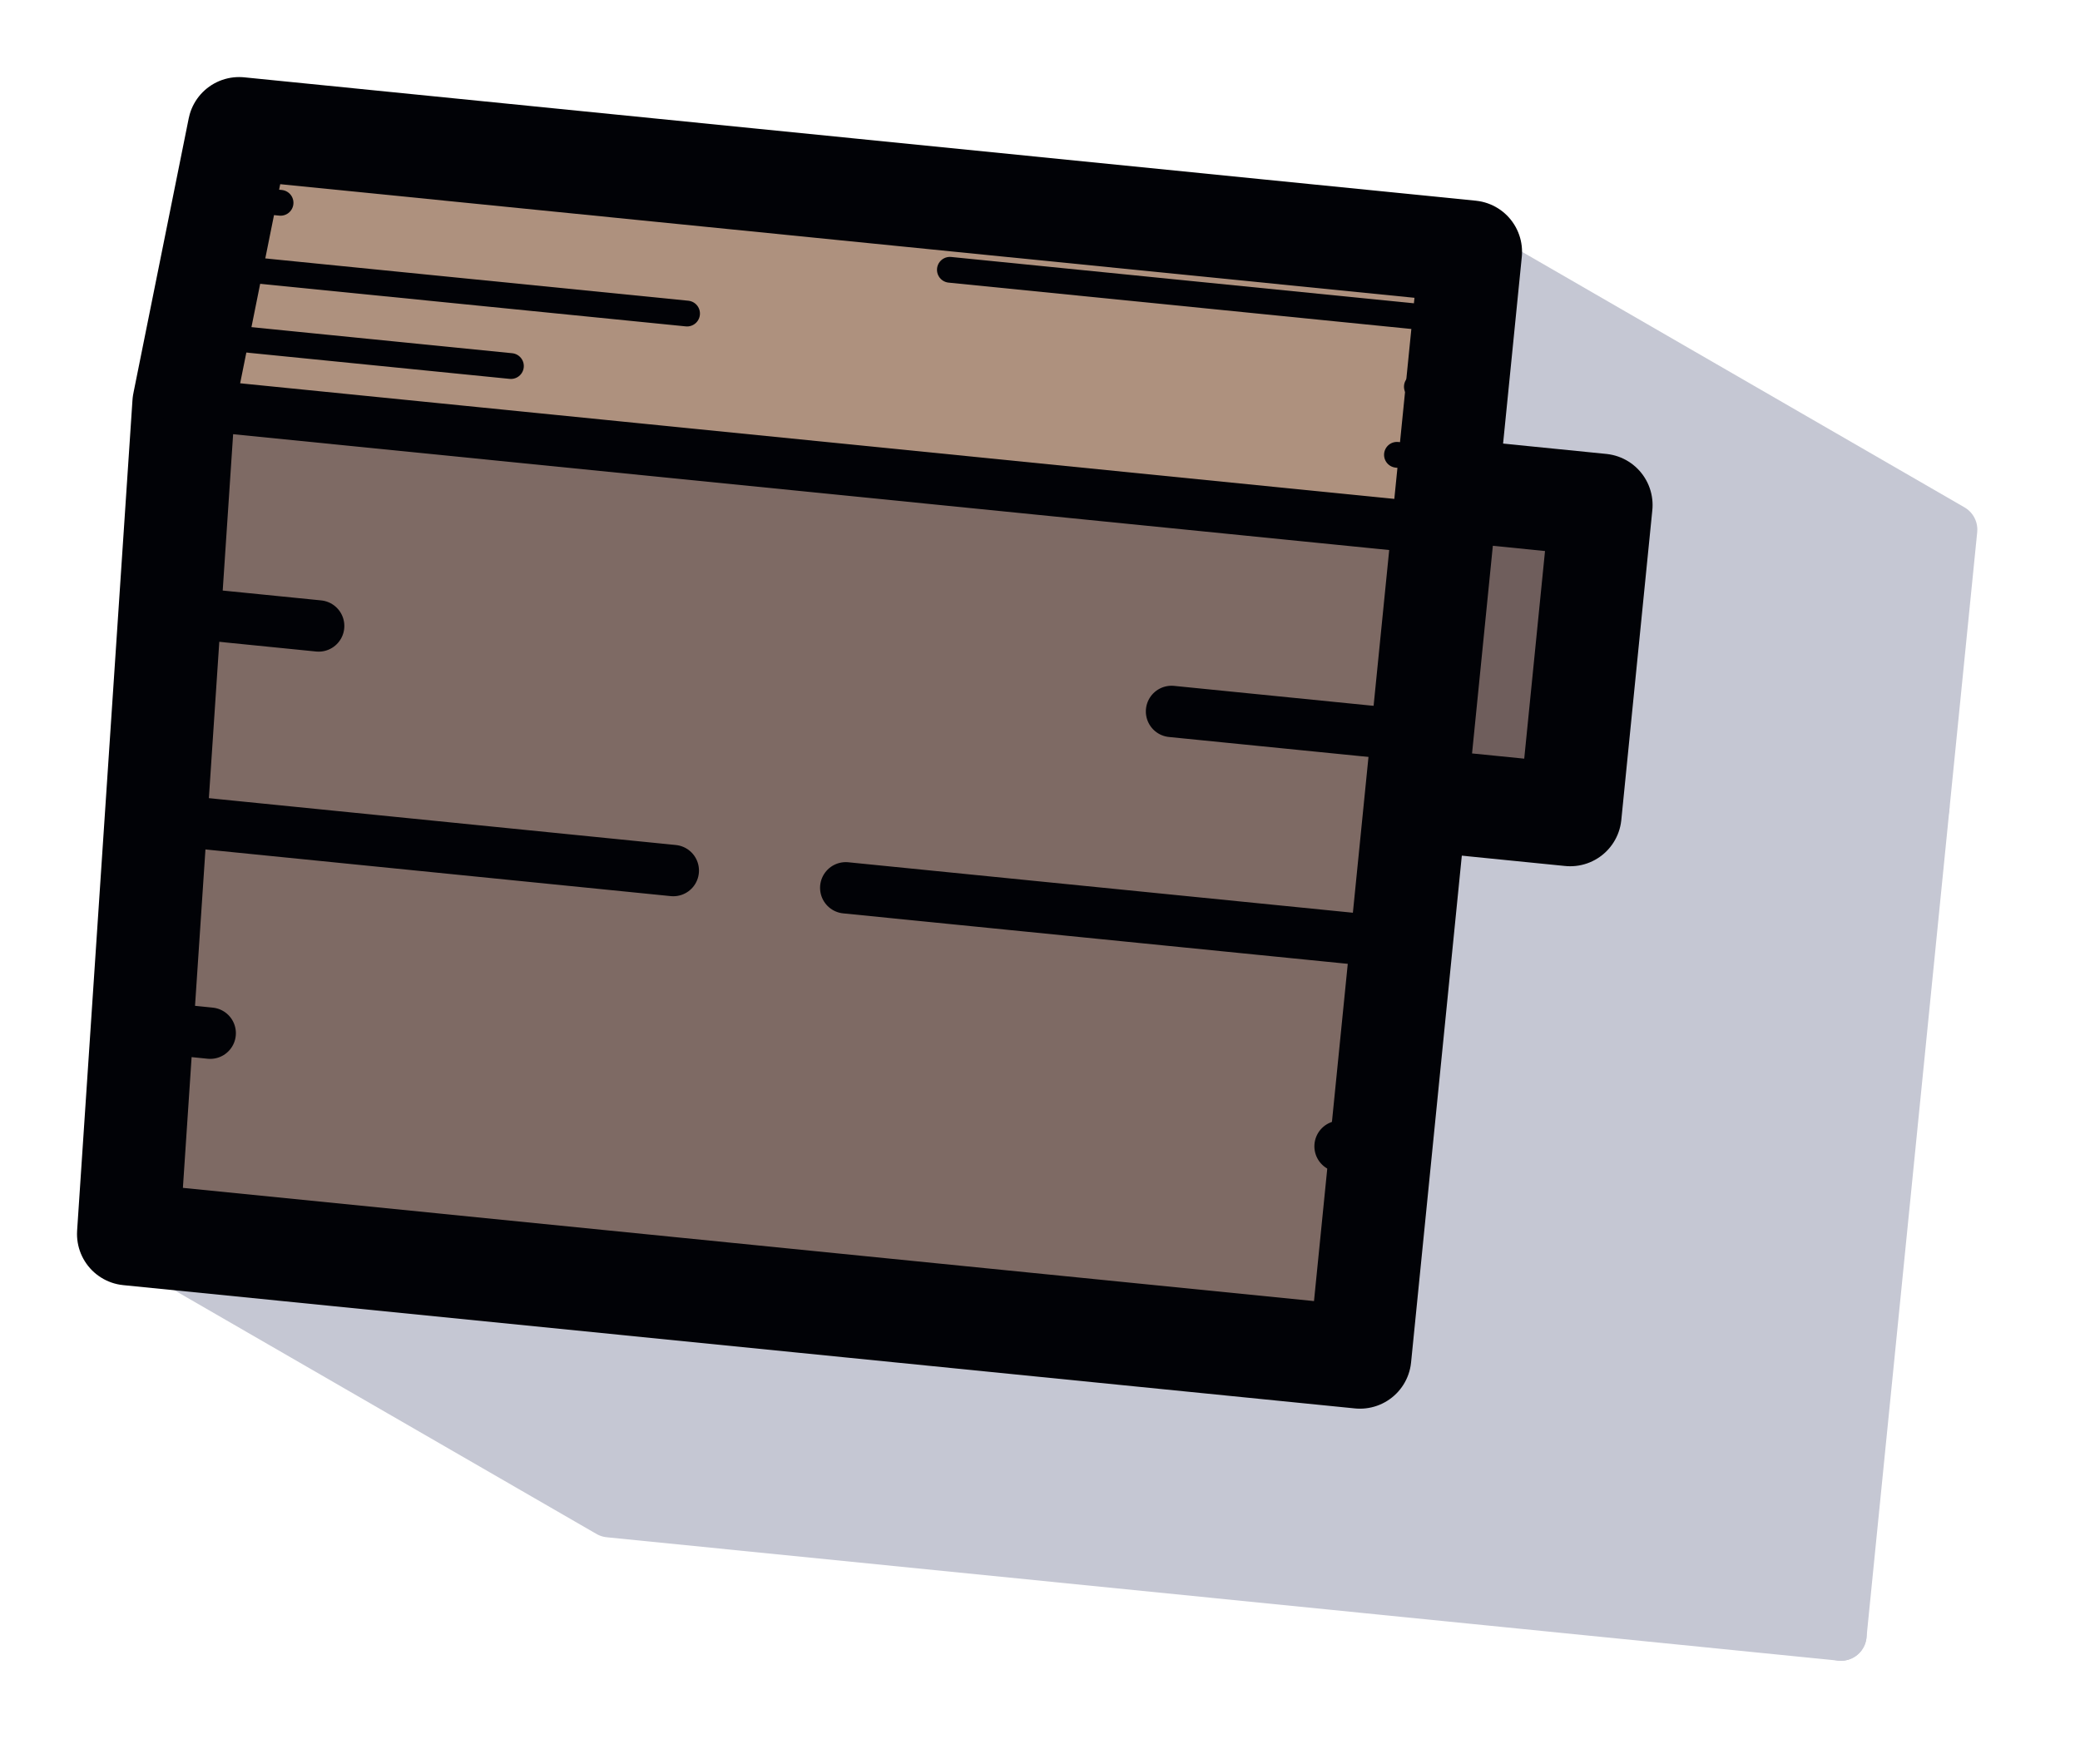
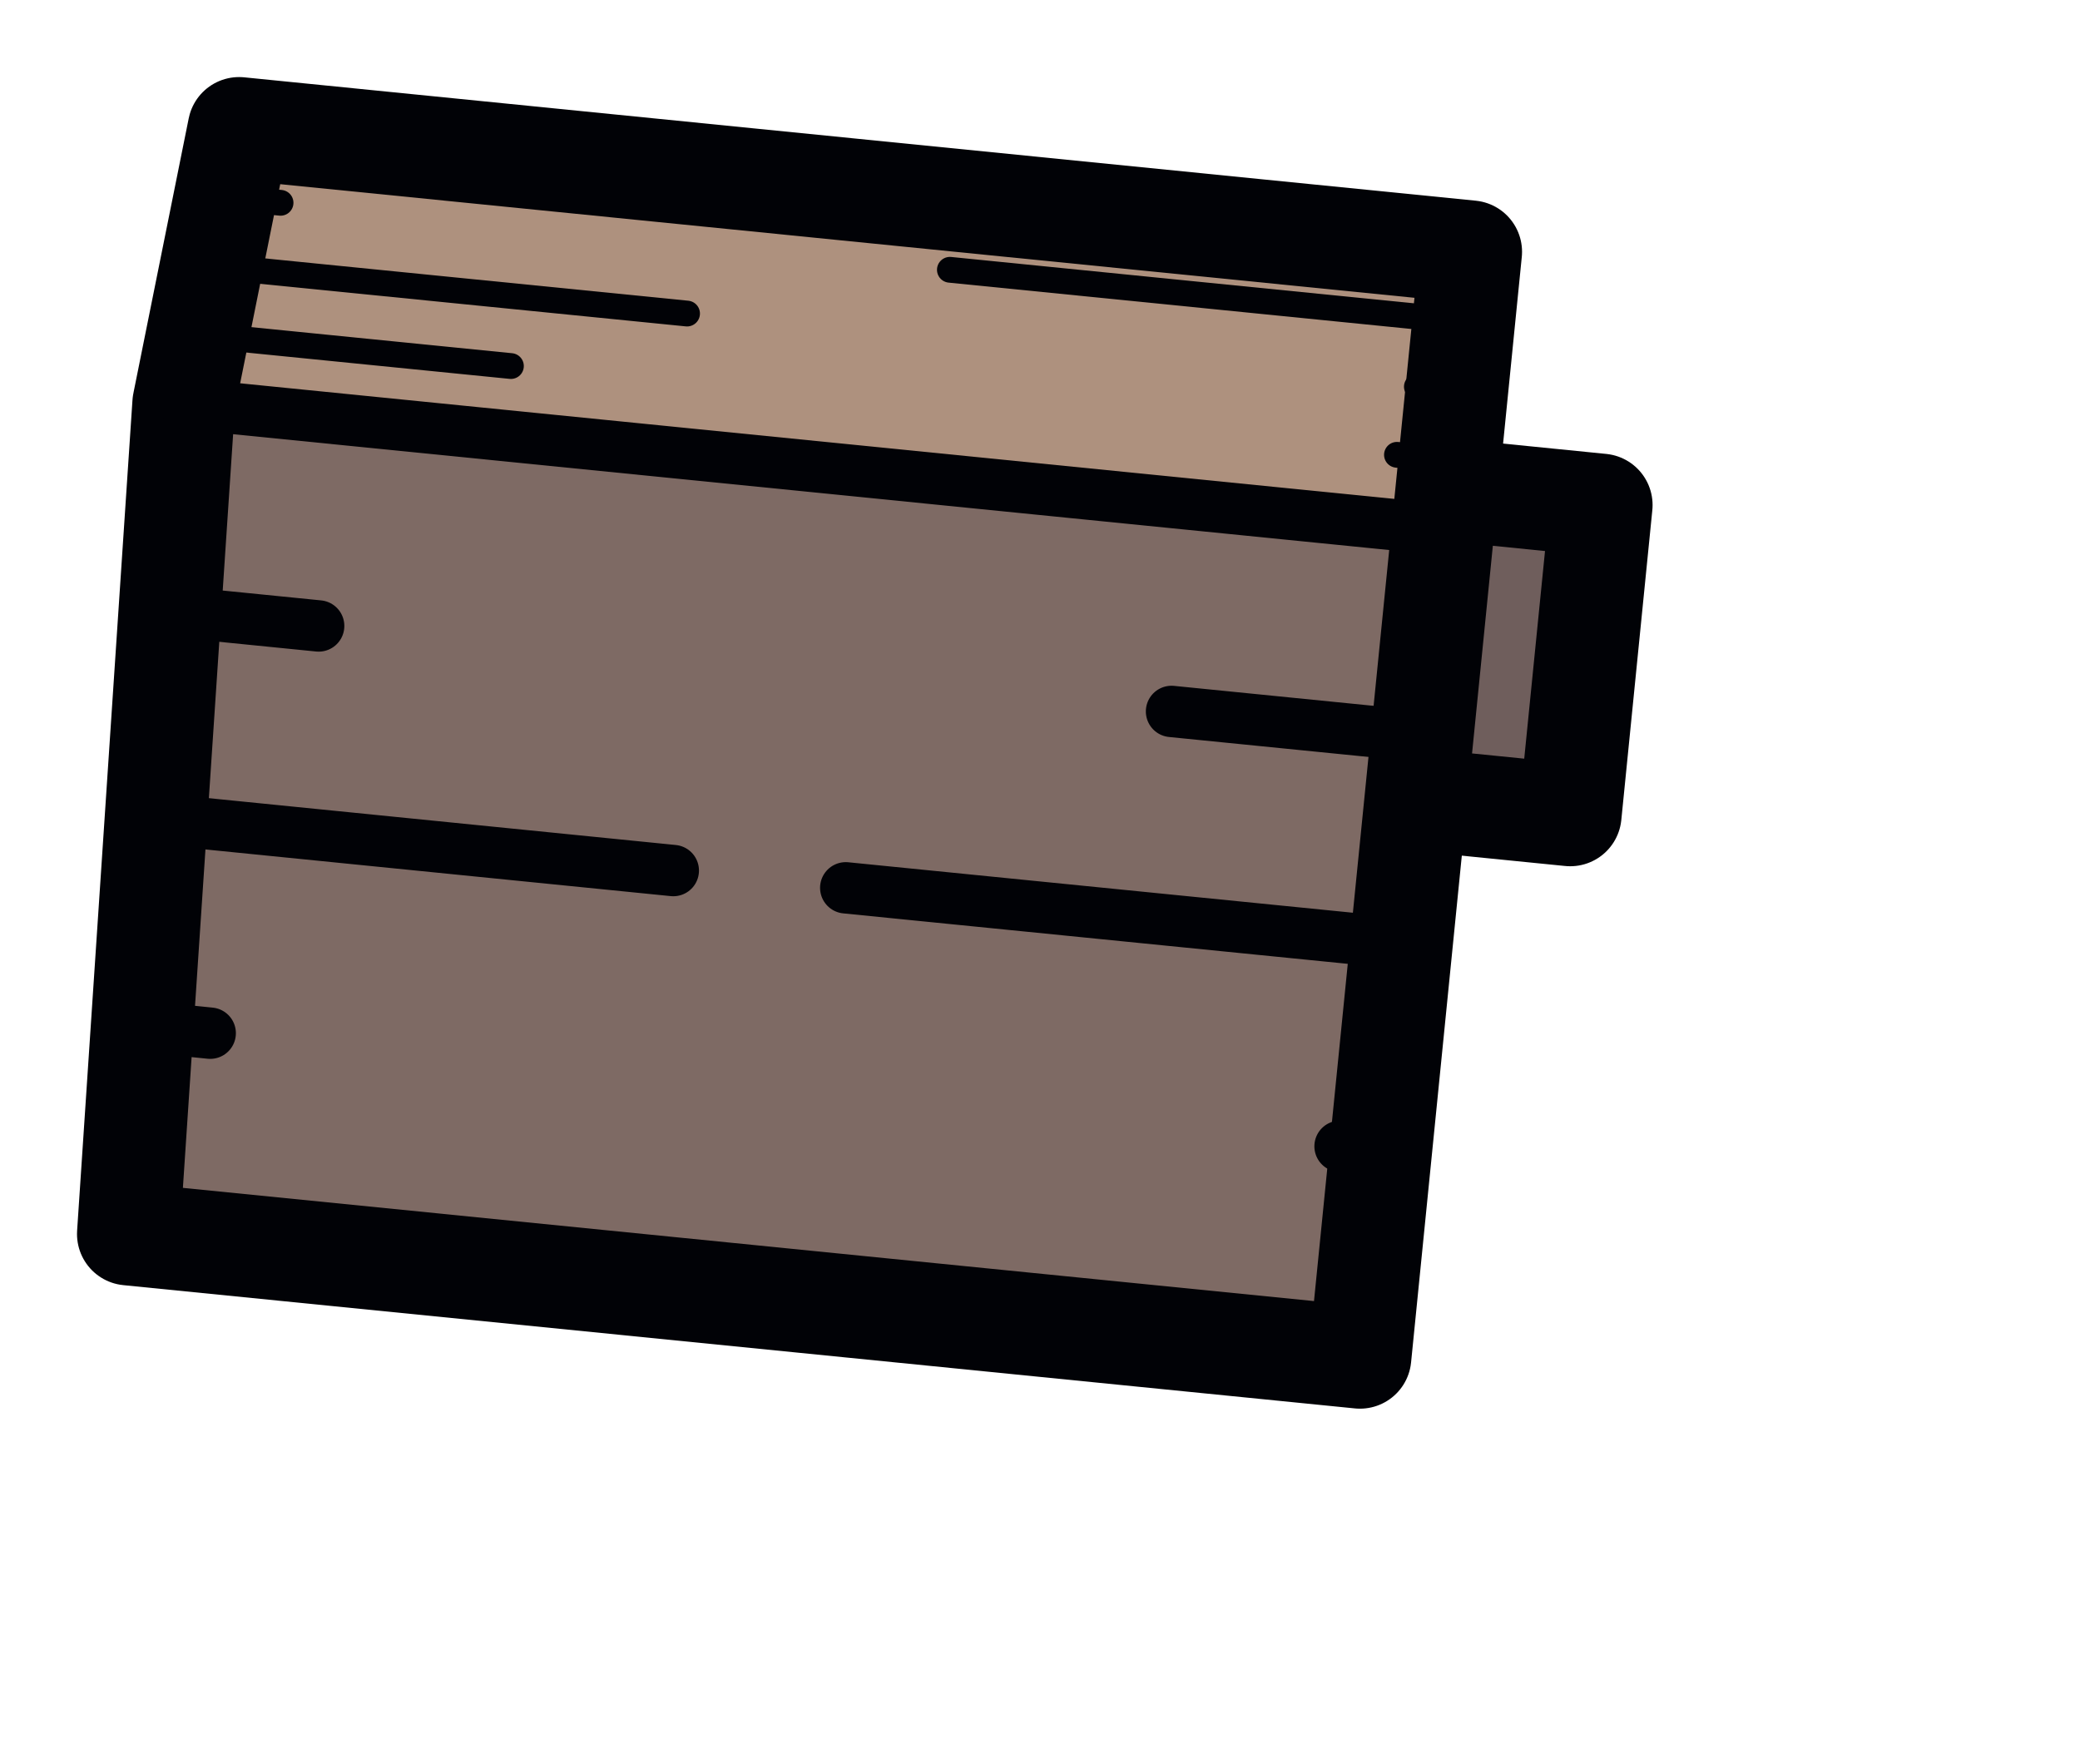
<svg xmlns="http://www.w3.org/2000/svg" viewBox="137.789 232.919 20.254 17.167" width="486" height="412" stroke-linejoin="round" stroke-linecap="round" fill-rule="evenodd" fill="none" preserveAspectRatio="none">
-   <g transform="translate(250.0195 250.0195) scale(1.000078)" opacity="0.55">
-     <path d=" M -93.49,-9.241 L -98.173,-11.944 L -97.902,-14.648 L -93.219,-11.944 L -93.49,-9.241" fill="#9699AE" stroke="#9699AE" stroke-width="0.5" />
-     <path d=" M -94.297,-1.183 L -98.98,-3.887 L -98.173,-11.944 L -93.49,-9.241 L -94.297,-1.183" fill="#9699AE" stroke="#9699AE" stroke-width="0.5" />
-     <path d=" M -106.289,-2.384 L -110.972,-5.087 L -98.98,-3.887 L -94.297,-1.183 L -106.289,-2.384" fill="#9699AE" stroke="#9699AE" stroke-width="0.5" />
-   </g>
  <g transform="translate(250.0195 250.0195) scale(1.000078)">
    <path d=" M -102.627,-12.784 L -102.929,-9.767 L -96.933,-9.167 L -96.631,-12.183 L -102.627,-12.784" fill="#6F5E5C" />
    <path d=" M -102.929,-9.767 L -96.933,-9.167 L -96.631,-12.183 L -102.627,-12.784" stroke="#010206" stroke-width="1" />
    <path d=" M -97.902,-14.648 L -98.173,-11.944 L -110.433,-13.172 L -109.894,-15.849 L -97.902,-14.648" fill="#AE917E" />
    <path d=" M -98.98,-3.887 L -98.173,-11.944 L -110.433,-13.172 L -110.972,-5.087 L -98.98,-3.887" fill="#7E6A64" />
    <path d=" M -98.375,-9.93 L -100.815,-10.174 M -110.568,-11.151 L -109.119,-11.006" stroke="#010206" stroke-width="0.5" />
    <path d=" M -98.105,-12.62 L -98.62,-12.672 M -110.298,-13.841 L -107.247,-13.536" stroke="#010206" stroke-width="0.251" />
    <path d=" M -98.576,-7.916 L -103.987,-8.457 M -110.702,-9.13 L -105.666,-8.625" stroke="#010206" stroke-width="0.5" />
    <path d=" M -98.038,-13.296 L -98.426,-13.335 M -110.164,-14.51 L -105.532,-14.047" stroke="#010206" stroke-width="0.251" />
    <path d=" M -98.778,-5.901 L -99.174,-5.941 M -110.837,-7.109 L -110.175,-7.042" stroke="#010206" stroke-width="0.5" />
    <path d=" M -97.97,-13.972 L -102.973,-14.473 M -110.029,-15.179 L -109.49,-15.125" stroke="#010206" stroke-width="0.251" />
    <path d=" M -110.433,-13.172 L -109.894,-15.849 L -97.902,-14.648 L -98.173,-11.944 L -98.98,-3.887 L -110.972,-5.087 L -110.433,-13.172" stroke="#010206" stroke-width="1" />
    <path d=" M -98.173,-11.944 L -110.433,-13.172" stroke="#010206" stroke-width="0.5" />
  </g>
</svg>
